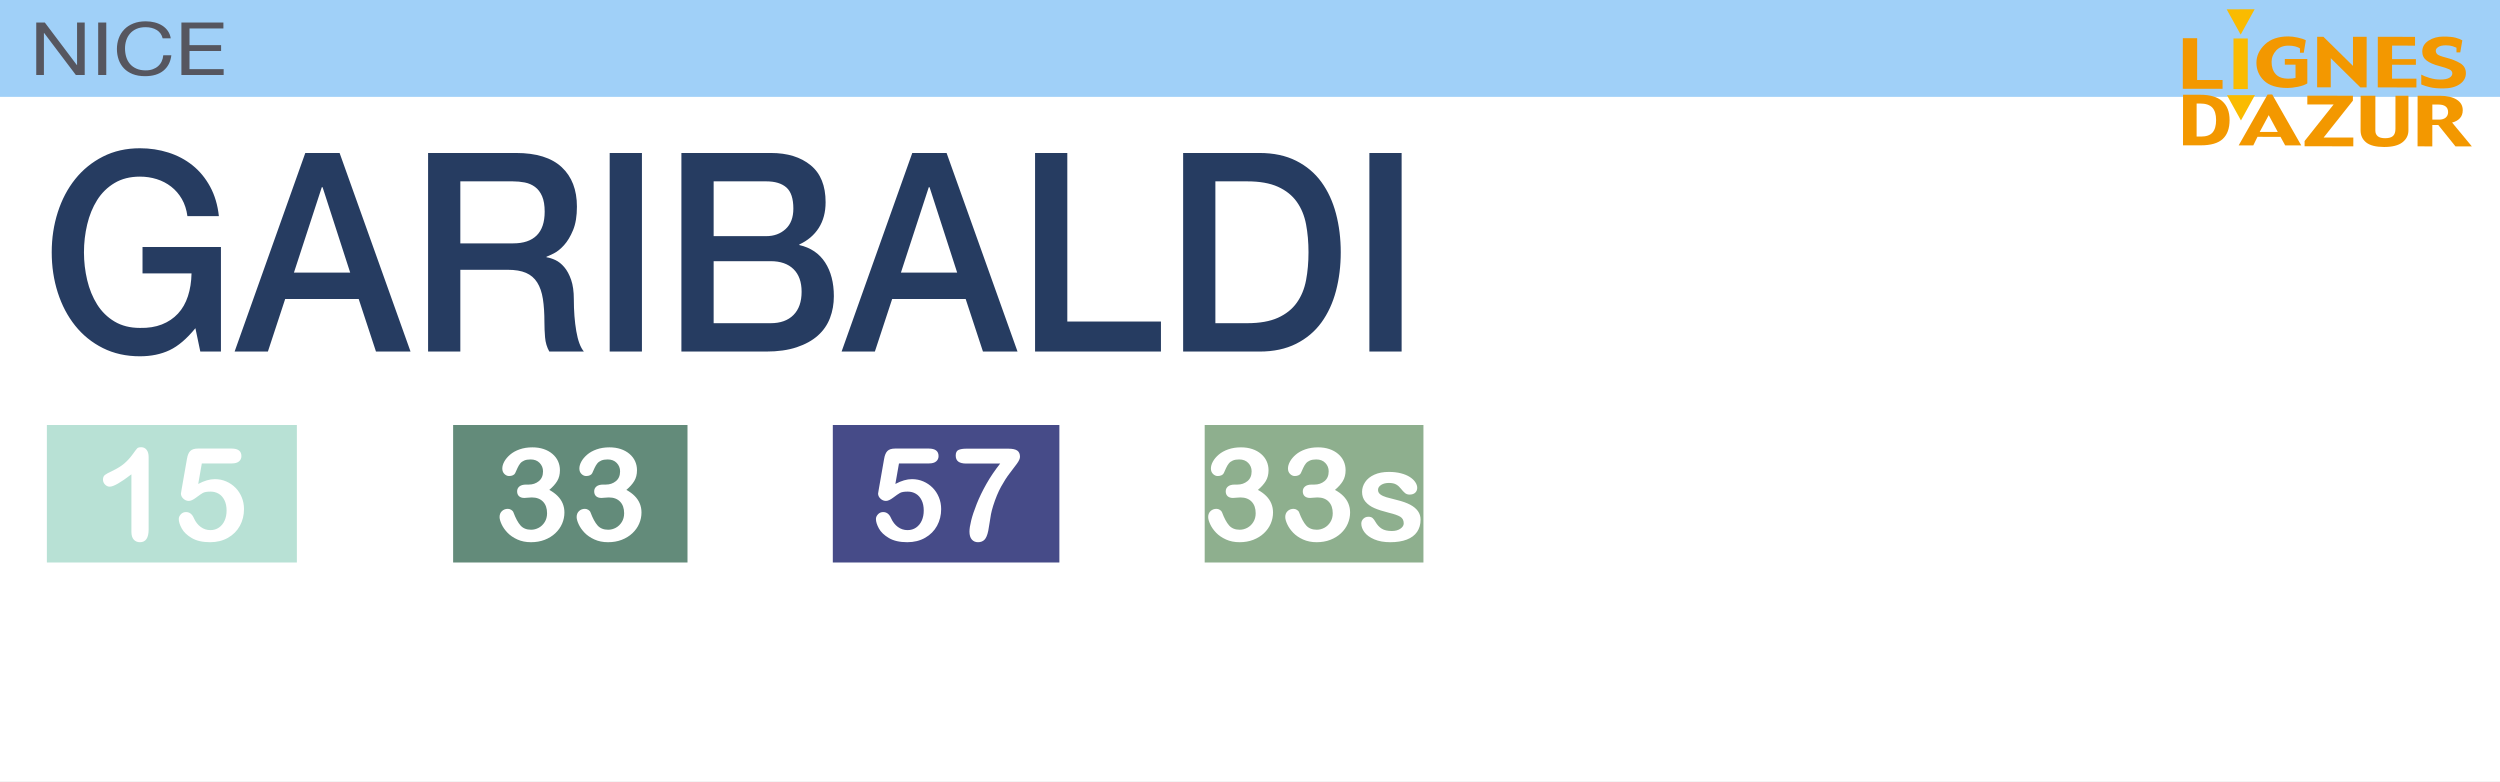
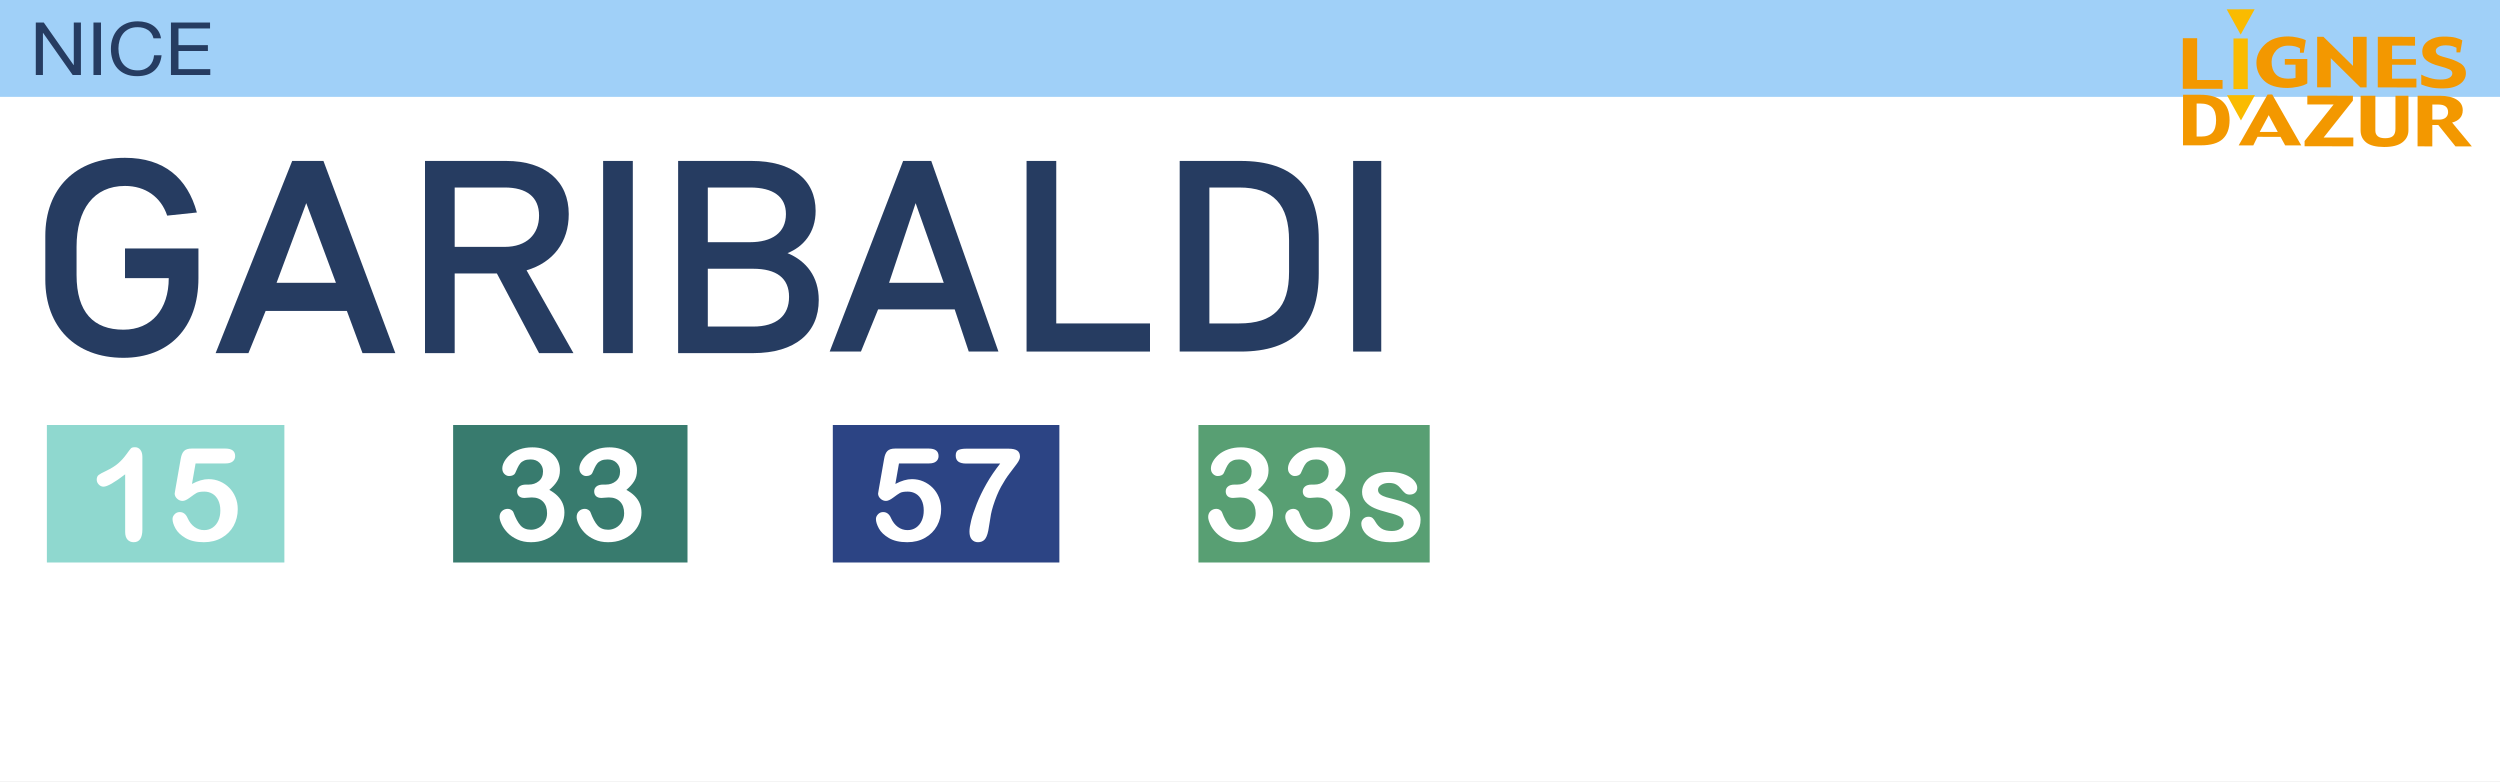
<svg xmlns="http://www.w3.org/2000/svg" width="1600" height="500" viewBox="0 0 1600 500">
  <g id="Sign_face" data-name="Sign face">
    <rect id="White_sign_face" data-name="White sign face" x="0" y="0" width="1600" height="500" fill="#ffffff" />
    <rect id="Sky_blue_header_strip" data-name="Sky blue header strip" x="0" y="0" width="1600" height="62" fill="#a0d0f8" />
  </g>
-   <g id="City_and_stop_name" data-name="City and stop name">
-     <g id="City_label" data-name="City label">
-       <path d="M23.198 14.442 L23.198 48 L28.105 48 L28.105 21.069 L28.214 21.069 L48.55 48 L54.22 48 L54.22 14.442 L49.313 14.442 L49.313 41.655 L49.204 41.655 L28.705 14.442 Z M62.834 14.442 L62.834 48 L68.013 48 L68.013 14.442 Z M104.106 24.547 L109.285 24.547 C108.994 22.761 108.376 21.186 107.431 19.823 C106.486 18.46 105.305 17.325 103.888 16.416 C102.47 15.507 100.853 14.818 99.035 14.348 C97.218 13.878 95.292 13.643 93.256 13.643 C90.276 13.643 87.632 14.105 85.324 15.029 C83.016 15.954 81.089 17.215 79.544 18.813 C78 20.411 76.828 22.283 76.028 24.43 C75.228 26.576 74.828 28.871 74.828 31.315 C74.828 33.759 75.201 36.046 75.946 38.177 C76.691 40.308 77.809 42.156 79.299 43.723 C80.789 45.29 82.661 46.52 84.915 47.413 C87.168 48.306 89.803 48.752 92.82 48.752 C97.8 48.752 101.725 47.577 104.596 45.227 C107.468 42.877 109.158 39.587 109.667 35.357 L104.487 35.357 C104.378 36.736 104.051 38.02 103.506 39.211 C102.961 40.402 102.207 41.428 101.243 42.29 C100.28 43.151 99.135 43.825 97.809 44.31 C96.482 44.796 94.965 45.039 93.256 45.039 C90.93 45.039 88.931 44.663 87.259 43.911 C85.587 43.159 84.215 42.148 83.143 40.88 C82.071 39.611 81.28 38.122 80.771 36.415 C80.262 34.707 80.008 32.897 80.008 30.986 C80.008 29.231 80.262 27.539 80.771 25.91 C81.28 24.281 82.071 22.832 83.143 21.562 C84.215 20.293 85.578 19.283 87.232 18.531 C88.886 17.779 90.876 17.403 93.202 17.403 C95.928 17.403 98.281 17.998 100.262 19.189 C102.243 20.38 103.524 22.166 104.106 24.547 Z M116.1 14.442 L116.1 48 L143.142 48 L143.142 44.24 L121.28 44.24 L121.28 32.631 L141.506 32.631 L141.506 28.871 L121.28 28.871 L121.28 18.202 L142.978 18.202 L142.978 14.442 Z" fill="#56565f" />
-     </g>
-     <g id="Stop_name" data-name="Stop name">
-       <path d="M141.401 225 L128.194 225 L125.057 210.048 C119.554 216.812 114.051 221.499 108.547 224.11 C103.044 226.721 96.716 228.026 89.562 228.026 C80.757 228.026 72.859 226.276 65.87 222.775 C58.881 219.274 52.966 214.498 48.123 208.446 C43.28 202.394 39.565 195.333 36.979 187.264 C34.392 179.195 33.099 170.591 33.099 161.454 C33.099 152.435 34.392 143.891 36.979 135.822 C39.565 127.753 43.28 120.692 48.123 114.64 C52.966 108.588 58.881 103.782 65.87 100.222 C72.859 96.662 80.757 94.882 89.562 94.882 C95.945 94.882 102.026 95.802 107.805 97.641 C113.583 99.48 118.728 102.21 123.241 105.829 C127.754 109.448 131.496 113.987 134.467 119.446 C137.439 124.905 139.31 131.194 140.081 138.314 L119.939 138.314 C119.389 134.161 118.206 130.512 116.39 127.367 C114.573 124.222 112.29 121.582 109.538 119.446 C106.786 117.31 103.705 115.708 100.293 114.64 C96.881 113.572 93.304 113.038 89.562 113.038 C83.288 113.038 77.867 114.403 73.3 117.132 C68.732 119.861 65.017 123.51 62.156 128.079 C59.294 132.648 57.175 137.839 55.8 143.654 C54.424 149.469 53.736 155.402 53.736 161.454 C53.736 167.506 54.424 173.439 55.8 179.254 C57.175 185.069 59.294 190.26 62.156 194.829 C65.017 199.398 68.732 203.047 73.3 205.776 C77.867 208.505 83.288 209.87 89.562 209.87 C94.845 209.989 99.522 209.247 103.595 207.645 C107.667 206.043 111.106 203.729 113.913 200.703 C116.72 197.677 118.838 193.969 120.269 189.578 C121.7 185.187 122.471 180.322 122.581 174.982 L91.213 174.982 L91.213 158.072 L141.401 158.072 Z M195.387 97.908 L217.345 97.908 L262.746 225 L240.624 225 L229.562 191.358 L182.51 191.358 L171.449 225 L150.151 225 Z M188.123 174.448 L224.114 174.448 L206.449 119.802 L205.954 119.802 Z M273.973 97.908 L330.27 97.908 C343.258 97.908 352.998 100.934 359.492 106.986 C365.986 113.038 369.233 121.463 369.233 132.262 C369.233 138.314 368.407 143.328 366.756 147.303 C365.105 151.278 363.179 154.482 360.978 156.915 C358.776 159.348 356.603 161.098 354.457 162.166 C352.31 163.234 350.742 163.946 349.751 164.302 L349.751 164.658 C351.512 164.895 353.411 165.489 355.447 166.438 C357.483 167.387 359.382 168.9 361.143 170.977 C362.904 173.054 364.362 175.753 365.518 179.076 C366.674 182.399 367.251 186.552 367.251 191.536 C367.251 199.012 367.774 205.806 368.82 211.917 C369.865 218.028 371.489 222.389 373.69 225 L351.567 225 C350.026 222.271 349.118 219.245 348.843 215.922 C348.568 212.599 348.431 209.395 348.431 206.31 C348.431 200.495 348.1 195.482 347.44 191.269 C346.78 187.056 345.569 183.556 343.808 180.767 C342.047 177.978 339.653 175.931 336.626 174.626 C333.6 173.321 329.72 172.668 324.987 172.668 L294.61 172.668 L294.61 225 L273.973 225 Z M294.61 155.758 L328.454 155.758 C335.058 155.758 340.066 154.067 343.478 150.685 C346.89 147.303 348.596 142.23 348.596 135.466 C348.596 131.431 348.045 128.138 346.945 125.587 C345.844 123.036 344.331 121.048 342.405 119.624 C340.478 118.2 338.277 117.251 335.801 116.776 C333.324 116.301 330.765 116.064 328.124 116.064 L294.61 116.064 Z M390.2 97.908 L410.836 97.908 L410.836 225 L390.2 225 Z M456.733 151.13 L490.412 151.13 C495.365 151.13 499.492 149.617 502.794 146.591 C506.096 143.565 507.747 139.204 507.747 133.508 C507.747 127.1 506.261 122.591 503.29 119.98 C500.318 117.369 496.025 116.064 490.412 116.064 L456.733 116.064 Z M436.096 97.908 L493.384 97.908 C503.95 97.908 512.425 100.519 518.809 105.74 C525.192 110.961 528.384 118.853 528.384 129.414 C528.384 135.822 526.926 141.31 524.009 145.879 C521.092 150.448 516.937 153.978 511.544 156.47 L511.544 156.826 C518.809 158.487 524.312 162.196 528.054 167.951 C531.796 173.706 533.667 180.915 533.667 189.578 C533.667 194.562 532.842 199.22 531.191 203.551 C529.54 207.882 526.953 211.62 523.431 214.765 C519.909 217.91 515.397 220.402 509.893 222.241 C504.39 224.08 497.842 225 490.247 225 L436.096 225 Z M456.733 206.844 L493.219 206.844 C499.492 206.844 504.363 205.094 507.83 201.593 C511.297 198.092 513.03 193.138 513.03 186.73 C513.03 180.441 511.297 175.605 507.83 172.223 C504.363 168.841 499.492 167.15 493.219 167.15 L456.733 167.15 Z M583.856 97.908 L605.814 97.908 L651.215 225 L629.092 225 L618.031 191.358 L570.979 191.358 L559.917 225 L538.62 225 Z M576.592 174.448 L612.583 174.448 L594.917 119.802 L594.422 119.802 Z M662.441 97.908 L683.078 97.908 L683.078 205.776 L743.008 205.776 L743.008 225 L662.441 225 Z M757.206 97.908 L806.074 97.908 C815.099 97.908 822.914 99.569 829.517 102.892 C836.121 106.215 841.514 110.754 845.697 116.509 C849.879 122.264 852.988 128.999 855.025 136.712 C857.061 144.425 858.079 152.673 858.079 161.454 C858.079 170.235 857.061 178.483 855.025 186.196 C852.988 193.909 849.879 200.644 845.697 206.399 C841.514 212.154 836.121 216.693 829.517 220.016 C822.914 223.339 815.099 225 806.074 225 L757.206 225 Z M777.843 206.844 L798.149 206.844 C806.184 206.844 812.76 205.687 817.878 203.373 C822.996 201.059 827.013 197.855 829.93 193.761 C832.847 189.667 834.828 184.861 835.874 179.343 C836.919 173.825 837.442 167.862 837.442 161.454 C837.442 155.046 836.919 149.083 835.874 143.565 C834.828 138.047 832.847 133.241 829.93 129.147 C827.013 125.053 822.996 121.849 817.878 119.535 C812.76 117.221 806.184 116.064 798.149 116.064 L777.843 116.064 Z M876.404 97.908 L897.041 97.908 L897.041 225 L876.404 225 Z" fill="#263c61" />
+   <g id="City_label" data-name="City label">
+     <g id="City_label-2" data-name="City label">
+       <path d="M22.909 14.442 L22.909 48 L27.477 48 L27.477 21.069 L27.578 21.069 L46.512 48 L51.791 48 L51.791 14.442 L47.223 14.442 L47.223 41.655 L47.121 41.655 L28.035 14.442 Z M59.811 14.442 L59.811 48 L64.633 48 L64.633 14.442 Z M98.236 24.547 L103.059 24.547 C102.788 22.761 102.213 21.186 101.333 19.823 C100.453 18.46 99.353 17.325 98.033 16.416 C96.714 15.507 95.208 14.818 93.516 14.348 C91.824 13.878 90.03 13.643 88.135 13.643 C85.36 13.643 82.898 14.105 80.75 15.029 C78.601 15.954 76.807 17.215 75.369 18.813 C73.931 20.411 72.839 22.283 72.095 24.43 C71.35 26.576 70.978 28.871 70.978 31.315 C70.978 33.759 71.325 36.046 72.019 38.177 C72.713 40.308 73.753 42.156 75.141 43.723 C76.528 45.29 78.271 46.52 80.369 47.413 C82.467 48.306 84.92 48.752 87.729 48.752 C92.365 48.752 96.02 47.577 98.693 45.227 C101.367 42.877 102.94 39.587 103.414 35.357 L98.592 35.357 C98.49 36.736 98.186 38.02 97.678 39.211 C97.17 40.402 96.468 41.428 95.571 42.29 C94.675 43.151 93.609 43.825 92.374 44.31 C91.138 44.796 89.726 45.039 88.135 45.039 C85.969 45.039 84.108 44.663 82.552 43.911 C80.995 43.159 79.717 42.148 78.719 40.88 C77.721 39.611 76.985 38.122 76.511 36.415 C76.037 34.707 75.8 32.897 75.8 30.986 C75.8 29.231 76.037 27.539 76.511 25.91 C76.985 24.281 77.721 22.832 78.719 21.562 C79.717 20.293 80.986 19.283 82.526 18.531 C84.066 17.779 85.919 17.403 88.084 17.403 C90.622 17.403 92.814 17.998 94.658 19.189 C96.502 20.38 97.695 22.166 98.236 24.547 Z M109.404 14.442 L109.404 48 L134.581 48 L134.581 44.24 L114.226 44.24 L114.226 32.631 L133.058 32.631 L133.058 28.871 L114.226 28.871 L114.226 18.202 L134.428 18.202 L134.428 14.442 Z" fill="#263c61" />
    </g>
  </g>
+   <g id="Photo-traced_stop_name" data-name="Photo-traced stop name">
+     <path id="GARIBALDI___1_G" data-name="GARIBALDI · 1 G" d="M80 101 C105 101 120 114 126 136 L107 138 C103 126 93 119 80 119 C60 119 49 134 49 158 L49 176 C49 200 60 211 79 211 C97 211 108 198 108 178 L80 178 L80 159 L127 159 L127 178 C127 210 108 229 79 229 C48 229 29 209 29 179 L29 151 C29 121 48 101 80 101 Z" fill="#263c61" />
+     <path id="GARIBALDI___2_A" data-name="GARIBALDI · 2 A" d="M187 103 L207 103 L253 226 L232 226 L222 199 L170 199 L159 226 L138 226 Z M196 130 L177 181 L215 181 Z" fill="#263c61" />
+     <path id="GARIBALDI___3_R" data-name="GARIBALDI · 3 R" d="M272 103 L324 103 C349 103 364 116 364 137 C364 155 354 168 337 173 L367 226 L345 226 L318 175 L291 175 L291 226 L272 226 Z M291 120 L291 158 L323 158 C337 158 345 150 345 138 C345 126 337 120 323 120 Z" fill="#263c61" />
+     <rect id="GARIBALDI___4_I" data-name="GARIBALDI · 4 I" x="386" y="103" width="19" height="123" fill="#263c61" />
+     <path id="GARIBALDI___5_B" data-name="GARIBALDI · 5 B" d="M434 103 L481 103 C507 103 522 115 522 135 C522 149 514 158 504 162 C516 167 524 177 524 192 C524 213 509 226 482 226 L434 226 Z M453 120 L453 155 L480 155 C494 155 503 149 503 137 C503 126 495 120 480 120 Z M453 172 L453 209 L482 209 C497 209 505 202 505 190 C505 178 497 172 482 172 Z" fill="#263c61" />
+     <path id="GARIBALDI___6_A" data-name="GARIBALDI · 6 A" d="M578 103 L596 103 L639 225 L620 225 L611 198 L562 198 L551 225 L531 225 Z M586 130 L569 181 L604 181 Z" fill="#263c61" />
+     <polygon id="GARIBALDI___7_L" data-name="GARIBALDI · 7 L" points="657,103 676,103 676,207 736,207 736,225 657,225" fill="#263c61" />
+     <path id="GARIBALDI___8_D" data-name="GARIBALDI · 8 D" d="M755 103 L794 103 C828 103 844 120 844 153 L844 175 C844 208 828 225 794 225 L755 225 Z M774 120 L774 207 L793 207 C815 207 825 197 825 174 L825 154 C825 131 815 120 793 120 Z" fill="#263c61" />
+     <rect id="GARIBALDI___9_I" data-name="GARIBALDI · 9 I" x="866" y="103" width="18" height="122" fill="#263c61" />
+   </g>
  <g id="Route_tiles" data-name="Route tiles">
-     <rect id="Route_15_tile" data-name="Route 15 tile" x="30" y="272" width="160" height="88" fill="#b8e1d5" />
+     <rect id="Route_15_tile" data-name="Route 15 tile" x="30" y="272" width="152" height="88" fill="#8fd8cf" />
    <g id="Route_15_label" data-name="Route 15 label">
-       <path d="M84.103 340.448 L84.103 303.568 C77.24 308.836 72.62 311.471 70.243 311.471 C69.108 311.471 68.101 311.018 67.223 310.113 C66.345 309.208 65.906 308.161 65.906 306.972 C65.906 305.594 66.339 304.581 67.203 303.933 C68.068 303.284 69.594 302.447 71.783 301.42 C75.052 299.88 77.666 298.259 79.625 296.557 C81.584 294.854 83.319 292.95 84.833 290.842 C86.346 288.735 87.332 287.438 87.791 286.952 C88.25 286.465 89.115 286.222 90.385 286.222 C91.817 286.222 92.965 286.776 93.83 287.884 C94.694 288.992 95.126 290.518 95.126 292.463 L95.126 338.867 C95.126 344.298 93.276 347.013 89.574 347.013 C87.926 347.013 86.602 346.459 85.603 345.352 C84.603 344.244 84.103 342.609 84.103 340.448 Z M148.42 296.597 L129.169 296.597 L126.859 309.728 C130.696 307.675 134.235 306.648 137.478 306.648 C140.071 306.648 142.496 307.134 144.752 308.107 C147.008 309.08 148.987 310.424 150.689 312.139 C152.392 313.855 153.729 315.888 154.702 318.239 C155.674 320.589 156.161 323.116 156.161 325.817 C156.161 329.735 155.283 333.301 153.526 336.517 C151.77 339.732 149.237 342.285 145.927 344.176 C142.618 346.068 138.801 347.013 134.479 347.013 C129.642 347.013 125.718 346.122 122.705 344.338 C119.693 342.555 117.558 340.509 116.302 338.198 C115.046 335.888 114.417 333.869 114.417 332.14 C114.417 331.086 114.857 330.086 115.735 329.141 C116.613 328.195 117.714 327.722 119.038 327.722 C121.307 327.722 122.996 329.033 124.104 331.653 C125.184 334.058 126.643 335.929 128.48 337.266 C130.318 338.604 132.371 339.272 134.641 339.272 C136.721 339.272 138.545 338.732 140.112 337.651 C141.679 336.571 142.888 335.085 143.739 333.193 C144.59 331.302 145.016 329.154 145.016 326.75 C145.016 324.156 144.556 321.94 143.638 320.103 C142.719 318.266 141.49 316.895 139.95 315.99 C138.41 315.084 136.694 314.632 134.803 314.632 C132.479 314.632 130.818 314.916 129.818 315.483 C128.818 316.05 127.379 317.043 125.502 318.462 C123.624 319.88 122.077 320.589 120.861 320.589 C119.537 320.589 118.362 320.11 117.335 319.151 C116.309 318.191 115.795 317.104 115.795 315.888 C115.795 315.753 115.944 314.834 116.241 313.132 L119.646 293.72 C120.024 291.396 120.726 289.708 121.753 288.654 C122.78 287.6 124.455 287.073 126.778 287.073 L148.177 287.073 C152.392 287.073 154.499 288.681 154.499 291.896 C154.499 293.301 153.986 294.436 152.959 295.3 C151.932 296.165 150.419 296.597 148.42 296.597 Z" fill="#ffffff" />
+       <path d="M80.103 340.448 L80.103 303.568 C73.24 308.836 68.62 311.471 66.243 311.471 C65.108 311.471 64.101 311.018 63.223 310.113 C62.345 309.208 61.906 308.161 61.906 306.972 C61.906 305.594 62.339 304.581 63.203 303.933 C64.068 303.284 65.594 302.447 67.783 301.42 C71.052 299.88 73.666 298.259 75.625 296.557 C77.584 294.854 79.319 292.95 80.833 290.842 C82.346 288.735 83.332 287.438 83.791 286.952 C84.25 286.465 85.115 286.222 86.385 286.222 C87.817 286.222 88.965 286.776 89.83 287.884 C90.694 288.992 91.126 290.518 91.126 292.463 L91.126 338.867 C91.126 344.298 89.276 347.013 85.574 347.013 C83.926 347.013 82.602 346.459 81.603 345.352 C80.603 344.244 80.103 342.609 80.103 340.448 Z M144.42 296.597 L125.169 296.597 L122.859 309.728 C126.696 307.675 130.235 306.648 133.478 306.648 C136.071 306.648 138.496 307.134 140.752 308.107 C143.008 309.08 144.987 310.424 146.689 312.139 C148.392 313.855 149.729 315.888 150.702 318.239 C151.674 320.589 152.161 323.116 152.161 325.817 C152.161 329.735 151.283 333.301 149.526 336.517 C147.77 339.732 145.237 342.285 141.927 344.176 C138.618 346.068 134.801 347.013 130.479 347.013 C125.642 347.013 121.718 346.122 118.705 344.338 C115.693 342.555 113.558 340.509 112.302 338.198 C111.046 335.888 110.417 333.869 110.417 332.14 C110.417 331.086 110.857 330.086 111.735 329.141 C112.613 328.195 113.714 327.722 115.038 327.722 C117.307 327.722 118.996 329.033 120.104 331.653 C121.184 334.058 122.643 335.929 124.48 337.266 C126.318 338.604 128.371 339.272 130.641 339.272 C132.721 339.272 134.545 338.732 136.112 337.651 C137.679 336.571 138.888 335.085 139.739 333.193 C140.59 331.302 141.016 329.154 141.016 326.75 C141.016 324.156 140.556 321.94 139.638 320.103 C138.719 318.266 137.49 316.895 135.95 315.99 C134.41 315.084 132.694 314.632 130.803 314.632 C128.479 314.632 126.818 314.916 125.818 315.483 C124.818 316.05 123.379 317.043 121.502 318.462 C119.624 319.88 118.077 320.589 116.861 320.589 C115.537 320.589 114.362 320.11 113.335 319.151 C112.309 318.191 111.795 317.104 111.795 315.888 C111.795 315.753 111.944 314.834 112.241 313.132 L115.646 293.72 C116.024 291.396 116.726 289.708 117.753 288.654 C118.78 287.6 120.455 287.073 122.778 287.073 L144.177 287.073 C148.392 287.073 150.499 288.681 150.499 291.896 C150.499 293.301 149.986 294.436 148.959 295.3 C147.932 296.165 146.419 296.597 144.42 296.597 Z" fill="#ffffff" />
    </g>
-     <rect id="Route_33_tile" data-name="Route 33 tile" x="290" y="272" width="150" height="88" fill="#638b7a" />
+     <rect id="Route_33_tile" data-name="Route 33 tile" x="290" y="272" width="150" height="88" fill="#387b6e" />
    <g id="Route_33_label" data-name="Route 33 label">
      <path d="M338.414 310.133 C340.9 310.133 343.041 309.404 344.838 307.945 C346.634 306.486 347.533 304.392 347.533 301.663 C347.533 299.583 346.817 297.793 345.385 296.293 C343.953 294.794 342.021 294.044 339.589 294.044 C337.941 294.044 336.584 294.274 335.516 294.733 C334.449 295.192 333.605 295.8 332.983 296.557 C332.362 297.313 331.774 298.286 331.22 299.475 C330.667 300.663 330.16 301.785 329.701 302.838 C329.431 303.406 328.944 303.852 328.242 304.176 C327.539 304.5 326.729 304.662 325.81 304.662 C324.729 304.662 323.736 304.223 322.831 303.345 C321.926 302.467 321.474 301.298 321.474 299.839 C321.474 298.434 321.899 296.955 322.75 295.402 C323.601 293.848 324.844 292.369 326.479 290.964 C328.113 289.559 330.146 288.431 332.578 287.58 C335.01 286.729 337.725 286.303 340.724 286.303 C343.345 286.303 345.736 286.661 347.897 287.377 C350.059 288.093 351.937 289.127 353.531 290.478 C355.125 291.828 356.327 293.396 357.138 295.179 C357.948 296.962 358.354 298.88 358.354 300.934 C358.354 303.635 357.766 305.952 356.591 307.884 C355.415 309.816 353.733 311.7 351.545 313.538 C353.652 314.672 355.429 315.969 356.874 317.428 C358.32 318.887 359.407 320.502 360.137 322.271 C360.866 324.041 361.231 325.952 361.231 328.006 C361.231 330.465 360.738 332.842 359.752 335.139 C358.766 337.435 357.313 339.482 355.395 341.279 C353.477 343.075 351.2 344.48 348.566 345.493 C345.932 346.507 343.021 347.013 339.833 347.013 C336.59 347.013 333.686 346.432 331.119 345.271 C328.552 344.109 326.438 342.656 324.777 340.914 C323.115 339.171 321.859 337.368 321.008 335.503 C320.156 333.639 319.731 332.099 319.731 330.883 C319.731 329.316 320.238 328.053 321.251 327.094 C322.264 326.135 323.527 325.655 325.04 325.655 C325.797 325.655 326.526 325.878 327.229 326.324 C327.931 326.77 328.39 327.303 328.606 327.925 C330.011 331.68 331.518 334.47 333.125 336.294 C334.733 338.117 336.996 339.029 339.914 339.029 C341.589 339.029 343.203 338.617 344.757 337.793 C346.31 336.969 347.594 335.747 348.607 334.125 C349.62 332.504 350.126 330.627 350.126 328.492 C350.126 325.331 349.262 322.852 347.533 321.055 C345.804 319.259 343.399 318.36 340.319 318.36 C339.778 318.36 338.941 318.414 337.806 318.522 C336.671 318.631 335.942 318.685 335.618 318.685 C334.132 318.685 332.983 318.313 332.173 317.57 C331.362 316.827 330.957 315.794 330.957 314.47 C330.957 313.173 331.443 312.126 332.416 311.329 C333.389 310.532 334.834 310.133 336.752 310.133 Z M387.736 310.133 C390.222 310.133 392.363 309.404 394.159 307.945 C395.956 306.486 396.854 304.392 396.854 301.663 C396.854 299.583 396.139 297.793 394.707 296.293 C393.275 294.794 391.343 294.044 388.911 294.044 C387.263 294.044 385.905 294.274 384.838 294.733 C383.771 295.192 382.927 295.8 382.305 296.557 C381.684 297.313 381.096 298.286 380.542 299.475 C379.988 300.663 379.482 301.785 379.022 302.838 C378.752 303.406 378.266 303.852 377.563 304.176 C376.861 304.5 376.05 304.662 375.132 304.662 C374.051 304.662 373.058 304.223 372.153 303.345 C371.248 302.467 370.795 301.298 370.795 299.839 C370.795 298.434 371.221 296.955 372.072 295.402 C372.923 293.848 374.166 292.369 375.801 290.964 C377.435 289.559 379.468 288.431 381.9 287.58 C384.332 286.729 387.047 286.303 390.046 286.303 C392.667 286.303 395.058 286.661 397.219 287.377 C399.381 288.093 401.258 289.127 402.853 290.478 C404.447 291.828 405.649 293.396 406.459 295.179 C407.27 296.962 407.675 298.88 407.675 300.934 C407.675 303.635 407.088 305.952 405.912 307.884 C404.737 309.816 403.055 311.7 400.867 313.538 C402.974 314.672 404.751 315.969 406.196 317.428 C407.642 318.887 408.729 320.502 409.458 322.271 C410.188 324.041 410.553 325.952 410.553 328.006 C410.553 330.465 410.06 332.842 409.073 335.139 C408.087 337.435 406.635 339.482 404.717 341.279 C402.799 343.075 400.522 344.48 397.888 345.493 C395.254 346.507 392.342 347.013 389.154 347.013 C385.912 347.013 383.008 346.432 380.441 345.271 C377.874 344.109 375.76 342.656 374.098 340.914 C372.437 339.171 371.18 337.368 370.329 335.503 C369.478 333.639 369.053 332.099 369.053 330.883 C369.053 329.316 369.559 328.053 370.573 327.094 C371.586 326.135 372.849 325.655 374.362 325.655 C375.118 325.655 375.848 325.878 376.55 326.324 C377.253 326.77 377.712 327.303 377.928 327.925 C379.333 331.68 380.839 334.47 382.447 336.294 C384.055 338.117 386.317 339.029 389.235 339.029 C390.91 339.029 392.525 338.617 394.078 337.793 C395.632 336.969 396.915 335.747 397.928 334.125 C398.942 332.504 399.448 330.627 399.448 328.492 C399.448 325.331 398.584 322.852 396.854 321.055 C395.125 319.259 392.721 318.36 389.641 318.36 C389.1 318.36 388.263 318.414 387.128 318.522 C385.993 318.631 385.264 318.685 384.939 318.685 C383.453 318.685 382.305 318.313 381.495 317.57 C380.684 316.827 380.279 315.794 380.279 314.47 C380.279 313.173 380.765 312.126 381.738 311.329 C382.71 310.532 384.156 310.133 386.074 310.133 Z" fill="#ffffff" />
    </g>
-     <rect id="Route_57_tile" data-name="Route 57 tile" x="533" y="272" width="145" height="88" fill="#464b88" />
+     <rect id="Route_57_tile" data-name="Route 57 tile" x="533" y="272" width="145" height="88" fill="#2c4484" />
    <g id="Route_57_label" data-name="Route 57 label">
      <path d="M594.598 296.597 L575.348 296.597 L573.038 309.728 C576.874 307.675 580.414 306.648 583.656 306.648 C586.25 306.648 588.674 307.134 590.93 308.107 C593.186 309.08 595.166 310.424 596.868 312.139 C598.57 313.855 599.907 315.888 600.88 318.239 C601.853 320.589 602.339 323.116 602.339 325.817 C602.339 329.735 601.461 333.301 599.705 336.517 C597.948 339.732 595.415 342.285 592.106 344.176 C588.796 346.068 584.98 347.013 580.657 347.013 C575.82 347.013 571.896 346.122 568.884 344.338 C565.871 342.555 563.737 340.509 562.48 338.198 C561.224 335.888 560.596 333.869 560.596 332.14 C560.596 331.086 561.035 330.086 561.913 329.141 C562.791 328.195 563.892 327.722 565.216 327.722 C567.485 327.722 569.174 329.033 570.282 331.653 C571.362 334.058 572.821 335.929 574.659 337.266 C576.496 338.604 578.549 339.272 580.819 339.272 C582.899 339.272 584.723 338.732 586.29 337.651 C587.857 336.571 589.066 335.085 589.917 333.193 C590.768 331.302 591.194 329.154 591.194 326.75 C591.194 324.156 590.735 321.94 589.816 320.103 C588.897 318.266 587.668 316.895 586.128 315.99 C584.588 315.084 582.872 314.632 580.981 314.632 C578.657 314.632 576.996 314.916 575.996 315.483 C574.996 316.05 573.558 317.043 571.68 318.462 C569.802 319.88 568.255 320.589 567.04 320.589 C565.716 320.589 564.54 320.11 563.514 319.151 C562.487 318.191 561.974 317.104 561.974 315.888 C561.974 315.753 562.122 314.834 562.419 313.132 L565.824 293.72 C566.202 291.396 566.904 289.708 567.931 288.654 C568.958 287.6 570.633 287.073 572.957 287.073 L594.355 287.073 C598.57 287.073 600.677 288.681 600.677 291.896 C600.677 293.301 600.164 294.436 599.137 295.3 C598.111 296.165 596.597 296.597 594.598 296.597 Z M618.428 287.154 L645.419 287.154 C648.013 287.154 649.891 287.56 651.053 288.37 C652.215 289.181 652.795 290.518 652.795 292.382 C652.795 293.517 652.113 295.017 650.749 296.881 C649.384 298.745 647.831 300.805 646.088 303.061 C644.345 305.317 642.549 308.12 640.698 311.471 C638.847 314.821 637.152 318.914 635.612 323.75 C634.963 325.885 634.504 327.655 634.234 329.06 C633.964 330.465 633.667 332.288 633.342 334.531 C633.018 336.773 632.734 338.489 632.491 339.678 C631.924 342.434 631.12 344.345 630.08 345.412 C629.04 346.48 627.655 347.013 625.926 347.013 C624.278 347.013 622.954 346.439 621.954 345.291 C620.954 344.142 620.455 342.447 620.455 340.205 C620.455 338.475 620.819 336.125 621.549 333.153 C622.278 330.181 623.467 326.621 625.115 322.474 C626.763 318.327 628.823 314.071 631.296 309.708 C633.768 305.344 636.706 301.001 640.11 296.678 L618.428 296.678 C616.159 296.678 614.463 296.266 613.342 295.442 C612.221 294.618 611.66 293.328 611.66 291.572 C611.66 289.708 612.255 288.505 613.443 287.965 C614.632 287.424 616.294 287.154 618.428 287.154 Z" fill="#ffffff" />
    </g>
-     <rect id="Route_33s_tile" data-name="Route 33s tile" x="771" y="272" width="140" height="88" fill="#8eaf8e" />
+     <rect id="Route_33s_tile" data-name="Route 33s tile" x="767" y="272" width="148" height="88" fill="#589f73" />
    <g id="Route_33s_label" data-name="Route 33s label">
      <path d="M791.921 310.133 C794.407 310.133 796.548 309.404 798.345 307.945 C800.142 306.486 801.04 304.392 801.04 301.663 C801.04 299.583 800.324 297.793 798.892 296.293 C797.46 294.794 795.528 294.044 793.097 294.044 C791.449 294.044 790.091 294.274 789.024 294.733 C787.956 295.192 787.112 295.8 786.491 296.557 C785.869 297.313 785.282 298.286 784.728 299.475 C784.174 300.663 783.667 301.785 783.208 302.838 C782.938 303.406 782.451 303.852 781.749 304.176 C781.047 304.5 780.236 304.662 779.317 304.662 C778.237 304.662 777.244 304.223 776.339 303.345 C775.434 302.467 774.981 301.298 774.981 299.839 C774.981 298.434 775.406 296.955 776.258 295.402 C777.109 293.848 778.351 292.369 779.986 290.964 C781.621 289.559 783.654 288.431 786.085 287.58 C788.517 286.729 791.232 286.303 794.231 286.303 C796.852 286.303 799.243 286.661 801.405 287.377 C803.566 288.093 805.444 289.127 807.038 290.478 C808.632 291.828 809.834 293.396 810.645 295.179 C811.456 296.962 811.861 298.88 811.861 300.934 C811.861 303.635 811.273 305.952 810.098 307.884 C808.923 309.816 807.241 311.7 805.052 313.538 C807.16 314.672 808.936 315.969 810.382 317.428 C811.827 318.887 812.915 320.502 813.644 322.271 C814.374 324.041 814.738 325.952 814.738 328.006 C814.738 330.465 814.245 332.842 813.259 335.139 C812.273 337.435 810.821 339.482 808.902 341.279 C806.984 343.075 804.708 344.48 802.073 345.493 C799.439 346.507 796.528 347.013 793.34 347.013 C790.098 347.013 787.193 346.432 784.626 345.271 C782.06 344.109 779.946 342.656 778.284 340.914 C776.622 339.171 775.366 337.368 774.515 335.503 C773.664 333.639 773.238 332.099 773.238 330.883 C773.238 329.316 773.745 328.053 774.758 327.094 C775.771 326.135 777.034 325.655 778.547 325.655 C779.304 325.655 780.033 325.878 780.736 326.324 C781.438 326.77 781.898 327.303 782.114 327.925 C783.519 331.68 785.025 334.47 786.633 336.294 C788.24 338.117 790.503 339.029 793.421 339.029 C795.096 339.029 796.71 338.617 798.264 337.793 C799.817 336.969 801.101 335.747 802.114 334.125 C803.127 332.504 803.634 330.627 803.634 328.492 C803.634 325.331 802.769 322.852 801.04 321.055 C799.311 319.259 796.906 318.36 793.826 318.36 C793.286 318.36 792.448 318.414 791.313 318.522 C790.179 318.631 789.449 318.685 789.125 318.685 C787.639 318.685 786.491 318.313 785.68 317.57 C784.87 316.827 784.464 315.794 784.464 314.47 C784.464 313.173 784.951 312.126 785.923 311.329 C786.896 310.532 788.341 310.133 790.26 310.133 Z M841.243 310.133 C843.729 310.133 845.87 309.404 847.667 307.945 C849.463 306.486 850.362 304.392 850.362 301.663 C850.362 299.583 849.646 297.793 848.214 296.293 C846.782 294.794 844.85 294.044 842.418 294.044 C840.77 294.044 839.413 294.274 838.345 294.733 C837.278 295.192 836.434 295.8 835.812 296.557 C835.191 297.313 834.603 298.286 834.05 299.475 C833.496 300.663 832.989 301.785 832.53 302.838 C832.26 303.406 831.773 303.852 831.071 304.176 C830.368 304.5 829.558 304.662 828.639 304.662 C827.558 304.662 826.566 304.223 825.66 303.345 C824.755 302.467 824.303 301.298 824.303 299.839 C824.303 298.434 824.728 296.955 825.579 295.402 C826.43 293.848 827.673 292.369 829.308 290.964 C830.942 289.559 832.976 288.431 835.407 287.58 C837.839 286.729 840.554 286.303 843.553 286.303 C846.174 286.303 848.565 286.661 850.727 287.377 C852.888 288.093 854.766 289.127 856.36 290.478 C857.954 291.828 859.156 293.396 859.967 295.179 C860.777 296.962 861.183 298.88 861.183 300.934 C861.183 303.635 860.595 305.952 859.42 307.884 C858.244 309.816 856.562 311.7 854.374 313.538 C856.481 314.672 858.258 315.969 859.703 317.428 C861.149 318.887 862.236 320.502 862.966 322.271 C863.695 324.041 864.06 325.952 864.06 328.006 C864.06 330.465 863.567 332.842 862.581 335.139 C861.595 337.435 860.142 339.482 858.224 341.279 C856.306 343.075 854.03 344.48 851.395 345.493 C848.761 346.507 845.85 347.013 842.662 347.013 C839.419 347.013 836.515 346.432 833.948 345.271 C831.382 344.109 829.267 342.656 827.606 340.914 C825.944 339.171 824.688 337.368 823.837 335.503 C822.986 333.639 822.56 332.099 822.56 330.883 C822.56 329.316 823.067 328.053 824.08 327.094 C825.093 326.135 826.356 325.655 827.869 325.655 C828.626 325.655 829.355 325.878 830.058 326.324 C830.76 326.77 831.219 327.303 831.436 327.925 C832.84 331.68 834.347 334.47 835.954 336.294 C837.562 338.117 839.825 339.029 842.743 339.029 C844.418 339.029 846.032 338.617 847.586 337.793 C849.139 336.969 850.423 335.747 851.436 334.125 C852.449 332.504 852.956 330.627 852.956 328.492 C852.956 325.331 852.091 322.852 850.362 321.055 C848.633 319.259 846.228 318.36 843.148 318.36 C842.608 318.36 841.77 318.414 840.635 318.522 C839.5 318.631 838.771 318.685 838.447 318.685 C836.961 318.685 835.812 318.313 835.002 317.57 C834.191 316.827 833.786 315.794 833.786 314.47 C833.786 313.173 834.272 312.126 835.245 311.329 C836.218 310.532 837.663 310.133 839.582 310.133 Z M909.167 332.545 C909.167 335.598 908.424 338.212 906.938 340.387 C905.452 342.562 903.257 344.21 900.352 345.331 C897.448 346.453 893.915 347.013 889.754 347.013 C885.783 347.013 882.378 346.405 879.542 345.189 C876.705 343.974 874.611 342.454 873.26 340.63 C871.909 338.806 871.233 336.976 871.233 335.139 C871.233 333.923 871.666 332.883 872.53 332.018 C873.395 331.153 874.489 330.721 875.813 330.721 C876.975 330.721 877.866 331.005 878.488 331.572 C879.109 332.14 879.704 332.937 880.271 333.963 C881.406 335.936 882.763 337.408 884.344 338.381 C885.925 339.354 888.079 339.84 890.808 339.84 C893.024 339.84 894.841 339.347 896.259 338.361 C897.677 337.374 898.387 336.246 898.387 334.977 C898.387 333.031 897.65 331.613 896.178 330.721 C894.705 329.83 892.281 328.979 888.903 328.168 C885.094 327.222 881.993 326.229 879.602 325.189 C877.211 324.149 875.3 322.778 873.868 321.076 C872.436 319.374 871.72 317.28 871.72 314.794 C871.72 312.578 872.382 310.485 873.706 308.512 C875.029 306.54 876.982 304.966 879.562 303.791 C882.142 302.615 885.256 302.028 888.903 302.028 C891.767 302.028 894.341 302.325 896.624 302.919 C898.907 303.514 900.812 304.311 902.338 305.311 C903.865 306.31 905.026 307.418 905.823 308.634 C906.621 309.85 907.019 311.038 907.019 312.2 C907.019 313.47 906.594 314.51 905.742 315.321 C904.891 316.131 903.682 316.537 902.115 316.537 C900.98 316.537 900.015 316.212 899.218 315.564 C898.42 314.916 897.509 313.943 896.482 312.646 C895.644 311.565 894.658 310.701 893.523 310.052 C892.389 309.404 890.849 309.08 888.903 309.08 C886.904 309.08 885.242 309.505 883.918 310.356 C882.595 311.207 881.933 312.268 881.933 313.538 C881.933 314.699 882.419 315.652 883.392 316.395 C884.364 317.138 885.675 317.752 887.323 318.239 C888.971 318.725 891.24 319.319 894.131 320.022 C897.563 320.86 900.366 321.859 902.541 323.021 C904.716 324.183 906.364 325.554 907.485 327.135 C908.606 328.715 909.167 330.519 909.167 332.545 Z" fill="#ffffff" />
    </g>
  </g>
  <g id="Lignes_d_Azur_logo" data-name="Lignes d’Azur logo">
    <g id="Lignes_d_Azur_two-line_wordmark" data-name="Lignes d’Azur two-line wordmark">
      <polyline points="1422.437,56.839 1397,56.811 1397.016,24.43 1406.175,24.446 1406.155,51.203 1422.449,51.215 1422.437,56.839" fill="#f39800" />
      <polyline points="1438.606,56.989 1429.403,56.989 1429.431,24.616 1438.578,24.624 1438.554,51.389 1438.606,56.989" fill="#fabb00" />
      <path d="M1476.684 53.383 C1475.162 54.327 1473.117 55.06 1470.552 55.563 C1467.956 56.055 1465.792 56.308 1464.049 56.308 C1457.267 56.304 1452.238 54.739 1448.98 51.624 C1445.73 48.477 1444.113 44.656 1444.113 40.158 C1444.113 35.814 1445.916 31.918 1449.515 28.466 C1453.11 25.029 1458.119 23.309 1464.552 23.309 C1466.26 23.309 1468.285 23.547 1470.588 24.062 C1472.883 24.542 1474.587 25.109 1475.725 25.79 L1474.405 33.737 L1471.979 33.737 L1471.979 30.994 C1471.345 30.515 1470.374 30.103 1469.074 29.73 C1467.766 29.377 1466.284 29.211 1464.615 29.211 C1461.278 29.211 1458.674 30.241 1456.74 32.326 C1454.802 34.419 1453.831 36.848 1453.815 39.583 C1453.803 42.849 1454.667 45.465 1456.407 47.407 C1458.159 49.376 1460.894 50.351 1464.588 50.351 C1465.693 50.351 1466.605 50.296 1467.318 50.225 C1468.067 50.129 1468.658 50.007 1469.137 49.872 L1469.137 41.378 L1462.281 41.378 L1462.281 37.756 L1476.684 37.76 L1476.684 53.383" fill="#f39800" />
      <polyline points="1514.633,55.947 1510.654,55.947 1491.697,37.244 1491.689,55.907 1482.954,55.907 1482.986,23.542 1486.973,23.542 1505.91,42.174 1505.918,23.55 1514.661,23.55 1514.633,55.947" fill="#f39800" />
      <polyline points="1546.503,55.969 1521.763,55.946 1521.799,23.561 1545.623,23.581 1545.623,29.213 1530.942,29.189 1530.919,37.829 1546.17,37.833 1546.17,41.464 1530.919,41.444 1530.903,50.349 1546.514,50.349 1546.503,55.969" fill="#f39800" />
      <path d="M1578.171 46.862 C1578.171 49.768 1576.811 52.122 1574.16 53.913 C1571.512 55.724 1567.965 56.608 1563.57 56.592 C1560.129 56.592 1557.375 56.355 1555.262 55.847 C1553.162 55.356 1551.275 54.765 1549.603 54.048 L1549.607 47.754 C1550.978 48.519 1552.785 49.225 1555.021 49.898 C1557.272 50.58 1559.507 50.909 1561.766 50.909 C1564.37 50.909 1566.312 50.544 1567.588 49.787 C1568.845 49.054 1569.487 48.111 1569.487 46.95 C1569.487 45.832 1568.837 44.96 1567.481 44.342 C1566.142 43.723 1564.053 43.034 1561.188 42.281 C1557.656 41.373 1554.961 40.196 1553.067 38.765 C1551.184 37.319 1550.249 35.408 1550.249 33.007 C1550.249 30.101 1551.584 27.779 1554.26 26.011 C1556.947 24.279 1560.106 23.399 1563.74 23.399 C1567.141 23.407 1569.756 23.645 1571.54 24.117 C1573.312 24.608 1574.766 25.175 1575.888 25.813 L1574.564 33.553 L1572.146 33.538 L1572.146 30.525 C1571.572 30.272 1570.743 29.959 1569.649 29.578 C1568.54 29.21 1567.125 29.023 1565.397 29.011 C1563.233 29.011 1561.624 29.348 1560.538 30.058 C1559.448 30.759 1558.897 31.552 1558.897 32.392 C1558.897 33.375 1559.261 34.172 1559.975 34.814 C1560.72 35.432 1562.527 36.118 1565.409 36.859 C1569.142 37.826 1572.202 39.043 1574.6 40.501 C1576.978 41.976 1578.171 44.076 1578.171 46.862" fill="#f39800" />
      <path d="M1426.935 76.847 C1426.935 82.158 1425.48 86.193 1422.571 88.92 C1419.65 91.654 1414.946 93.018 1408.481 93.018 L1397.122 92.998 L1397.15 60.629 L1408.026 60.633 C1414.45 60.633 1419.198 62.028 1422.302 64.799 C1425.389 67.573 1426.939 71.596 1426.935 76.847 M1418.303 76.823 C1418.303 73.256 1417.486 70.609 1415.881 68.861 C1414.26 67.133 1411.676 66.257 1408.117 66.257 L1405.846 66.257 L1405.838 87.402 L1408.62 87.402 C1412.06 87.402 1414.533 86.534 1416.04 84.794 C1417.55 83.038 1418.303 80.39 1418.303 76.823" fill="#f39800" />
      <path d="M1472.799 93.072 L1462.526 93.072 L1459.522 87.586 L1444.786 87.57 L1442.107 93.06 L1432.761 93.04 L1451.258 60.485 L1454.223 60.473 L1472.799 93.072 M1457.766 84.431 L1451.983 73.699 L1446.224 84.428 L1457.766 84.431" fill="#f39800" />
      <polyline points="1506.117,93.646 1474.937,93.614 1474.937,90.261 1493.514,66.862 1476.685,66.854 1476.685,61.23 1505.856,61.257 1505.856,64.4 1487.133,88.01 1506.129,88.034 1506.117,93.646" fill="#f39800" />
      <path d="M1541.391 83.447 C1541.391 86.55 1540.111 89.102 1537.555 91.088 C1535.014 93.074 1531.087 94.076 1525.804 94.076 C1520.584 94.053 1516.779 93.093 1514.381 91.187 C1511.979 89.265 1510.771 86.681 1510.771 83.435 L1510.802 61.268 L1520.239 61.268 L1520.223 83.597 C1520.223 85.107 1520.715 86.284 1521.721 87.148 C1522.708 88.016 1524.313 88.456 1526.509 88.456 C1528.8 88.456 1530.472 87.973 1531.523 87.037 C1532.569 86.07 1533.088 84.54 1533.088 82.456 L1533.096 61.276 L1541.403 61.287 L1541.391 83.447" fill="#f39800" />
      <path d="M1582 93.713 L1571.493 93.685 L1560.487 79.984 L1556.69 79.984 L1556.674 93.681 L1547.237 93.669 L1547.265 61.285 L1561.49 61.297 C1566.143 61.297 1569.757 62.141 1572.302 63.774 C1574.878 65.387 1576.154 67.65 1576.154 70.511 C1576.154 72.656 1575.536 74.38 1574.291 75.699 C1573.059 77.027 1571.398 77.939 1569.337 78.434 L1582 93.713 M1566.785 71.776 C1566.785 70.155 1566.254 68.938 1565.211 68.129 C1564.149 67.317 1562.659 66.921 1560.697 66.917 L1556.698 66.917 L1556.698 76.563 L1560.986 76.563 C1562.778 76.575 1564.197 76.139 1565.235 75.291 C1566.254 74.411 1566.785 73.242 1566.785 71.776" fill="#f39800" />
      <polyline points="1425.252,60.913 1443.158,60.861 1434.213,77.099 1425.252,60.913" fill="#fabb00" />
      <polyline points="1425.073,5.975 1442.976,5.924 1434.03,22.162 1425.073,5.975" fill="#fabb00" />
    </g>
  </g>
</svg>
